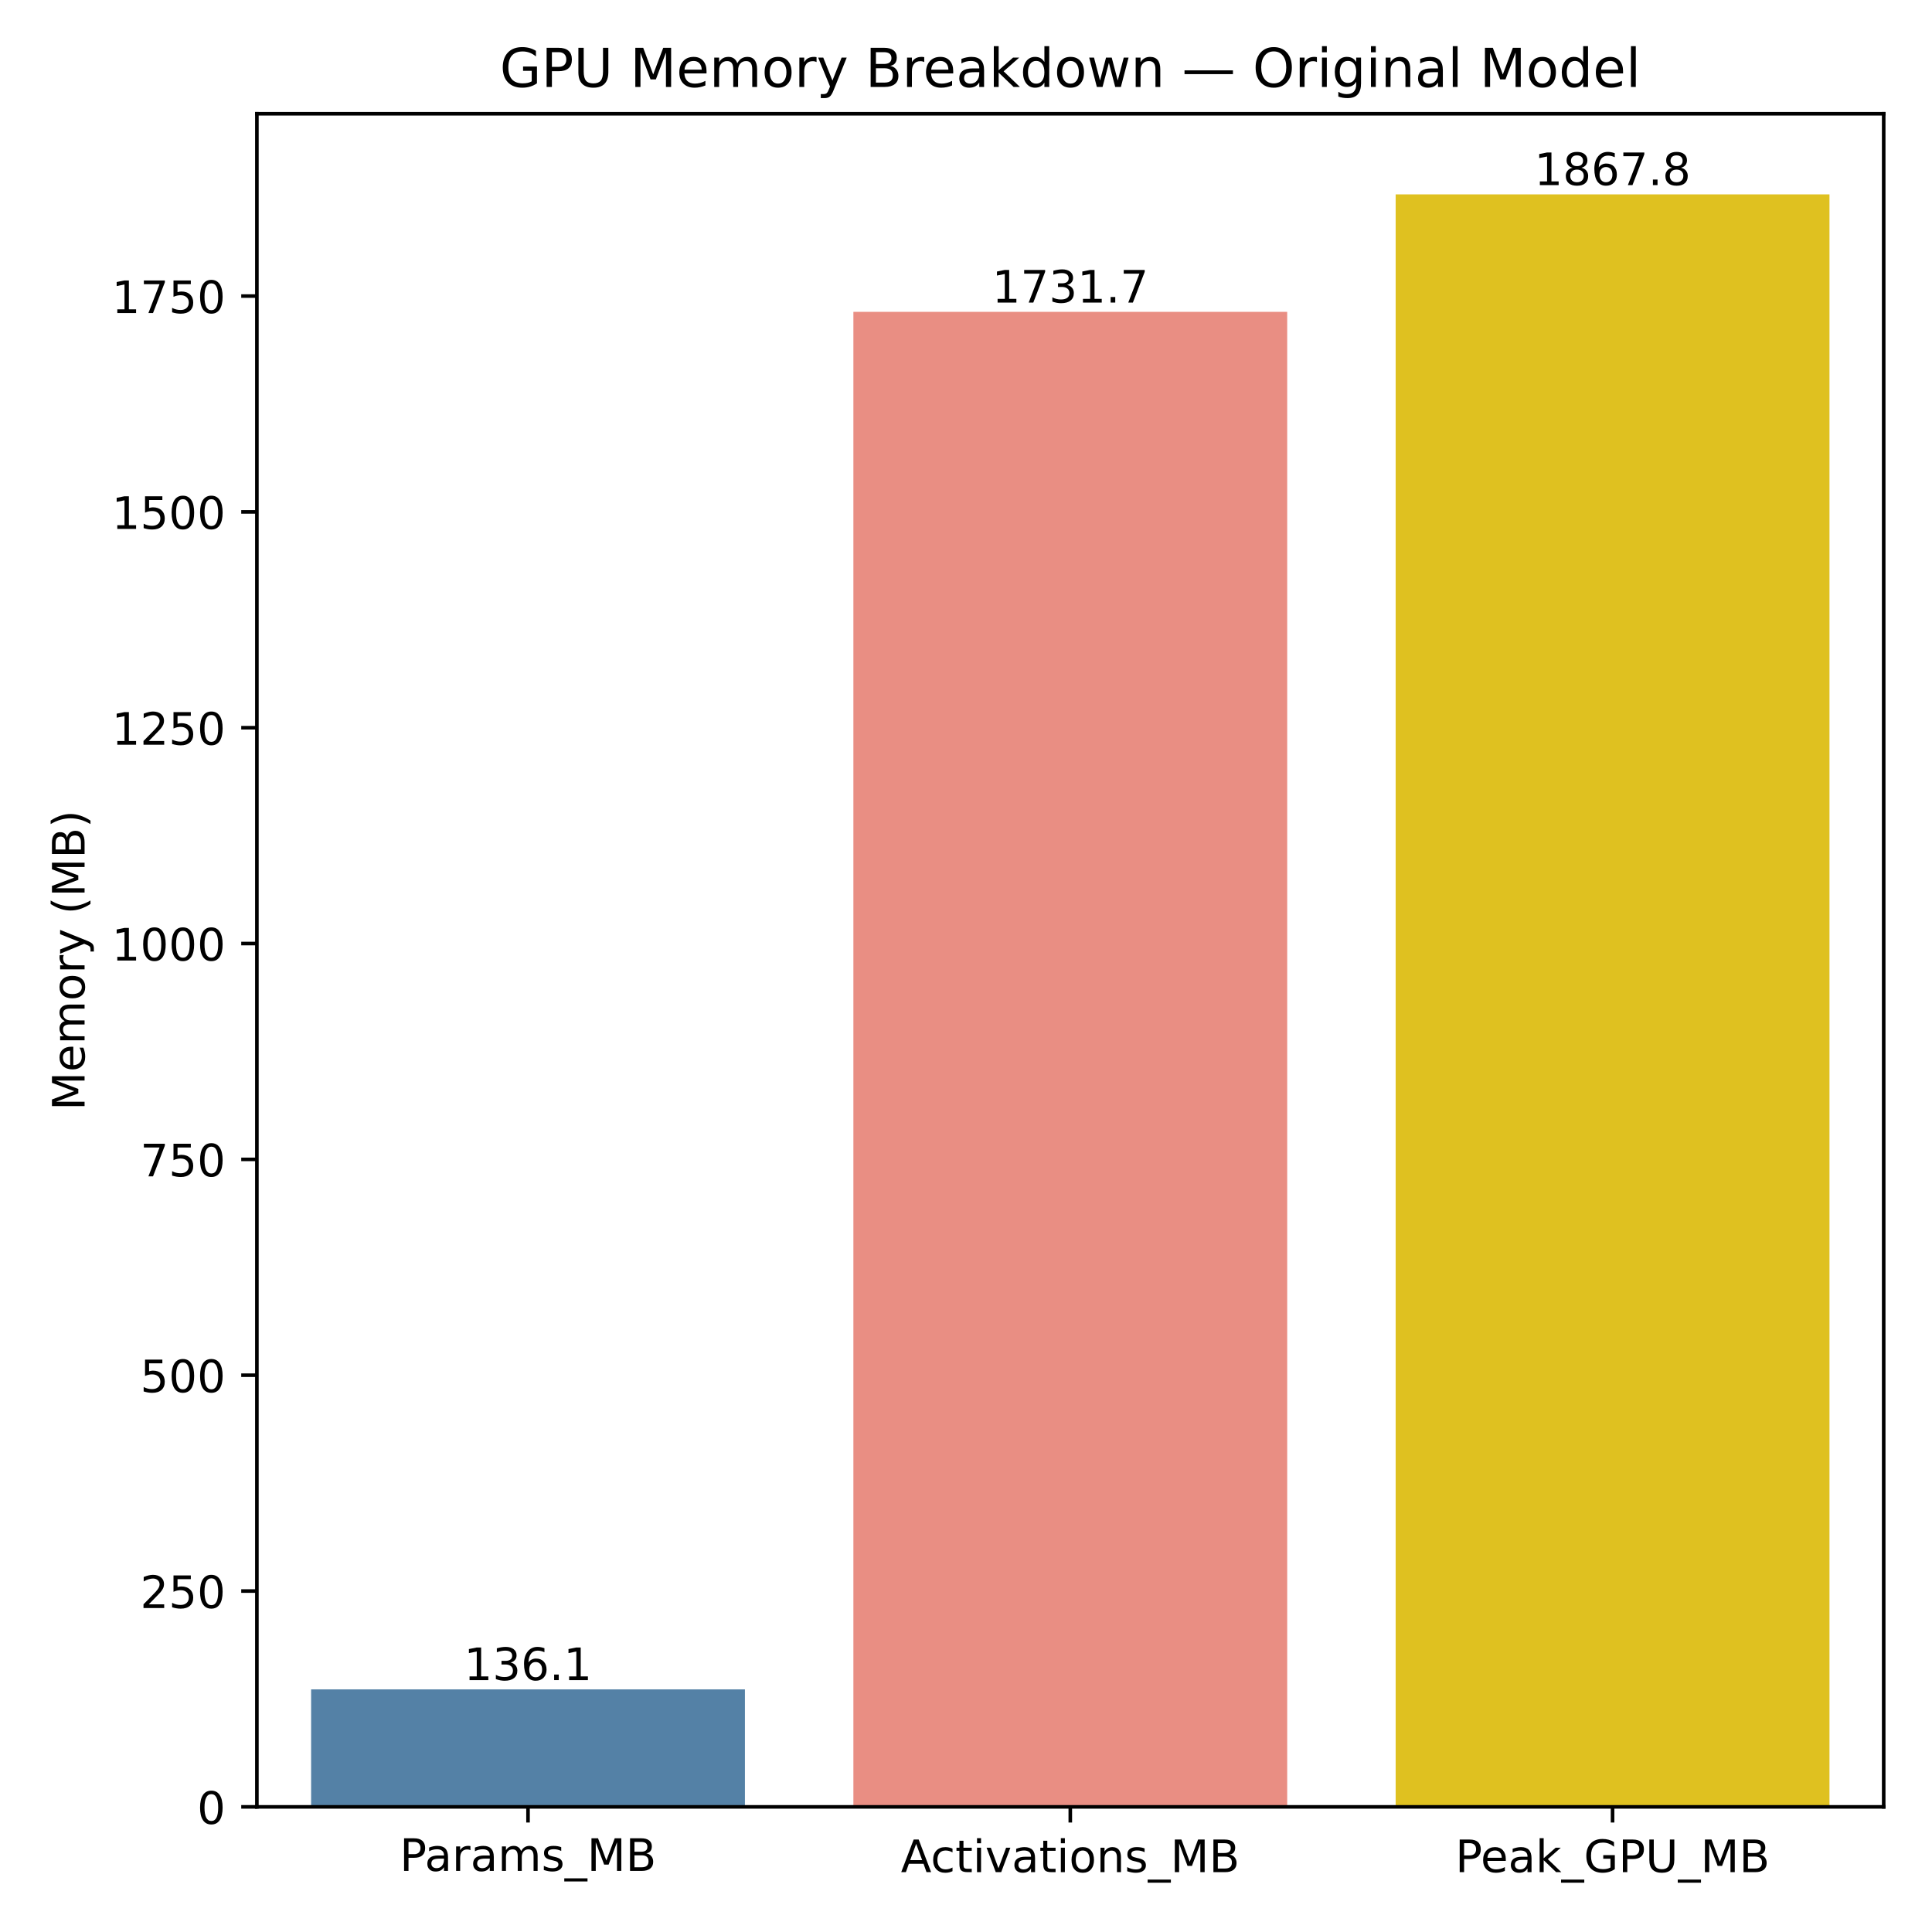
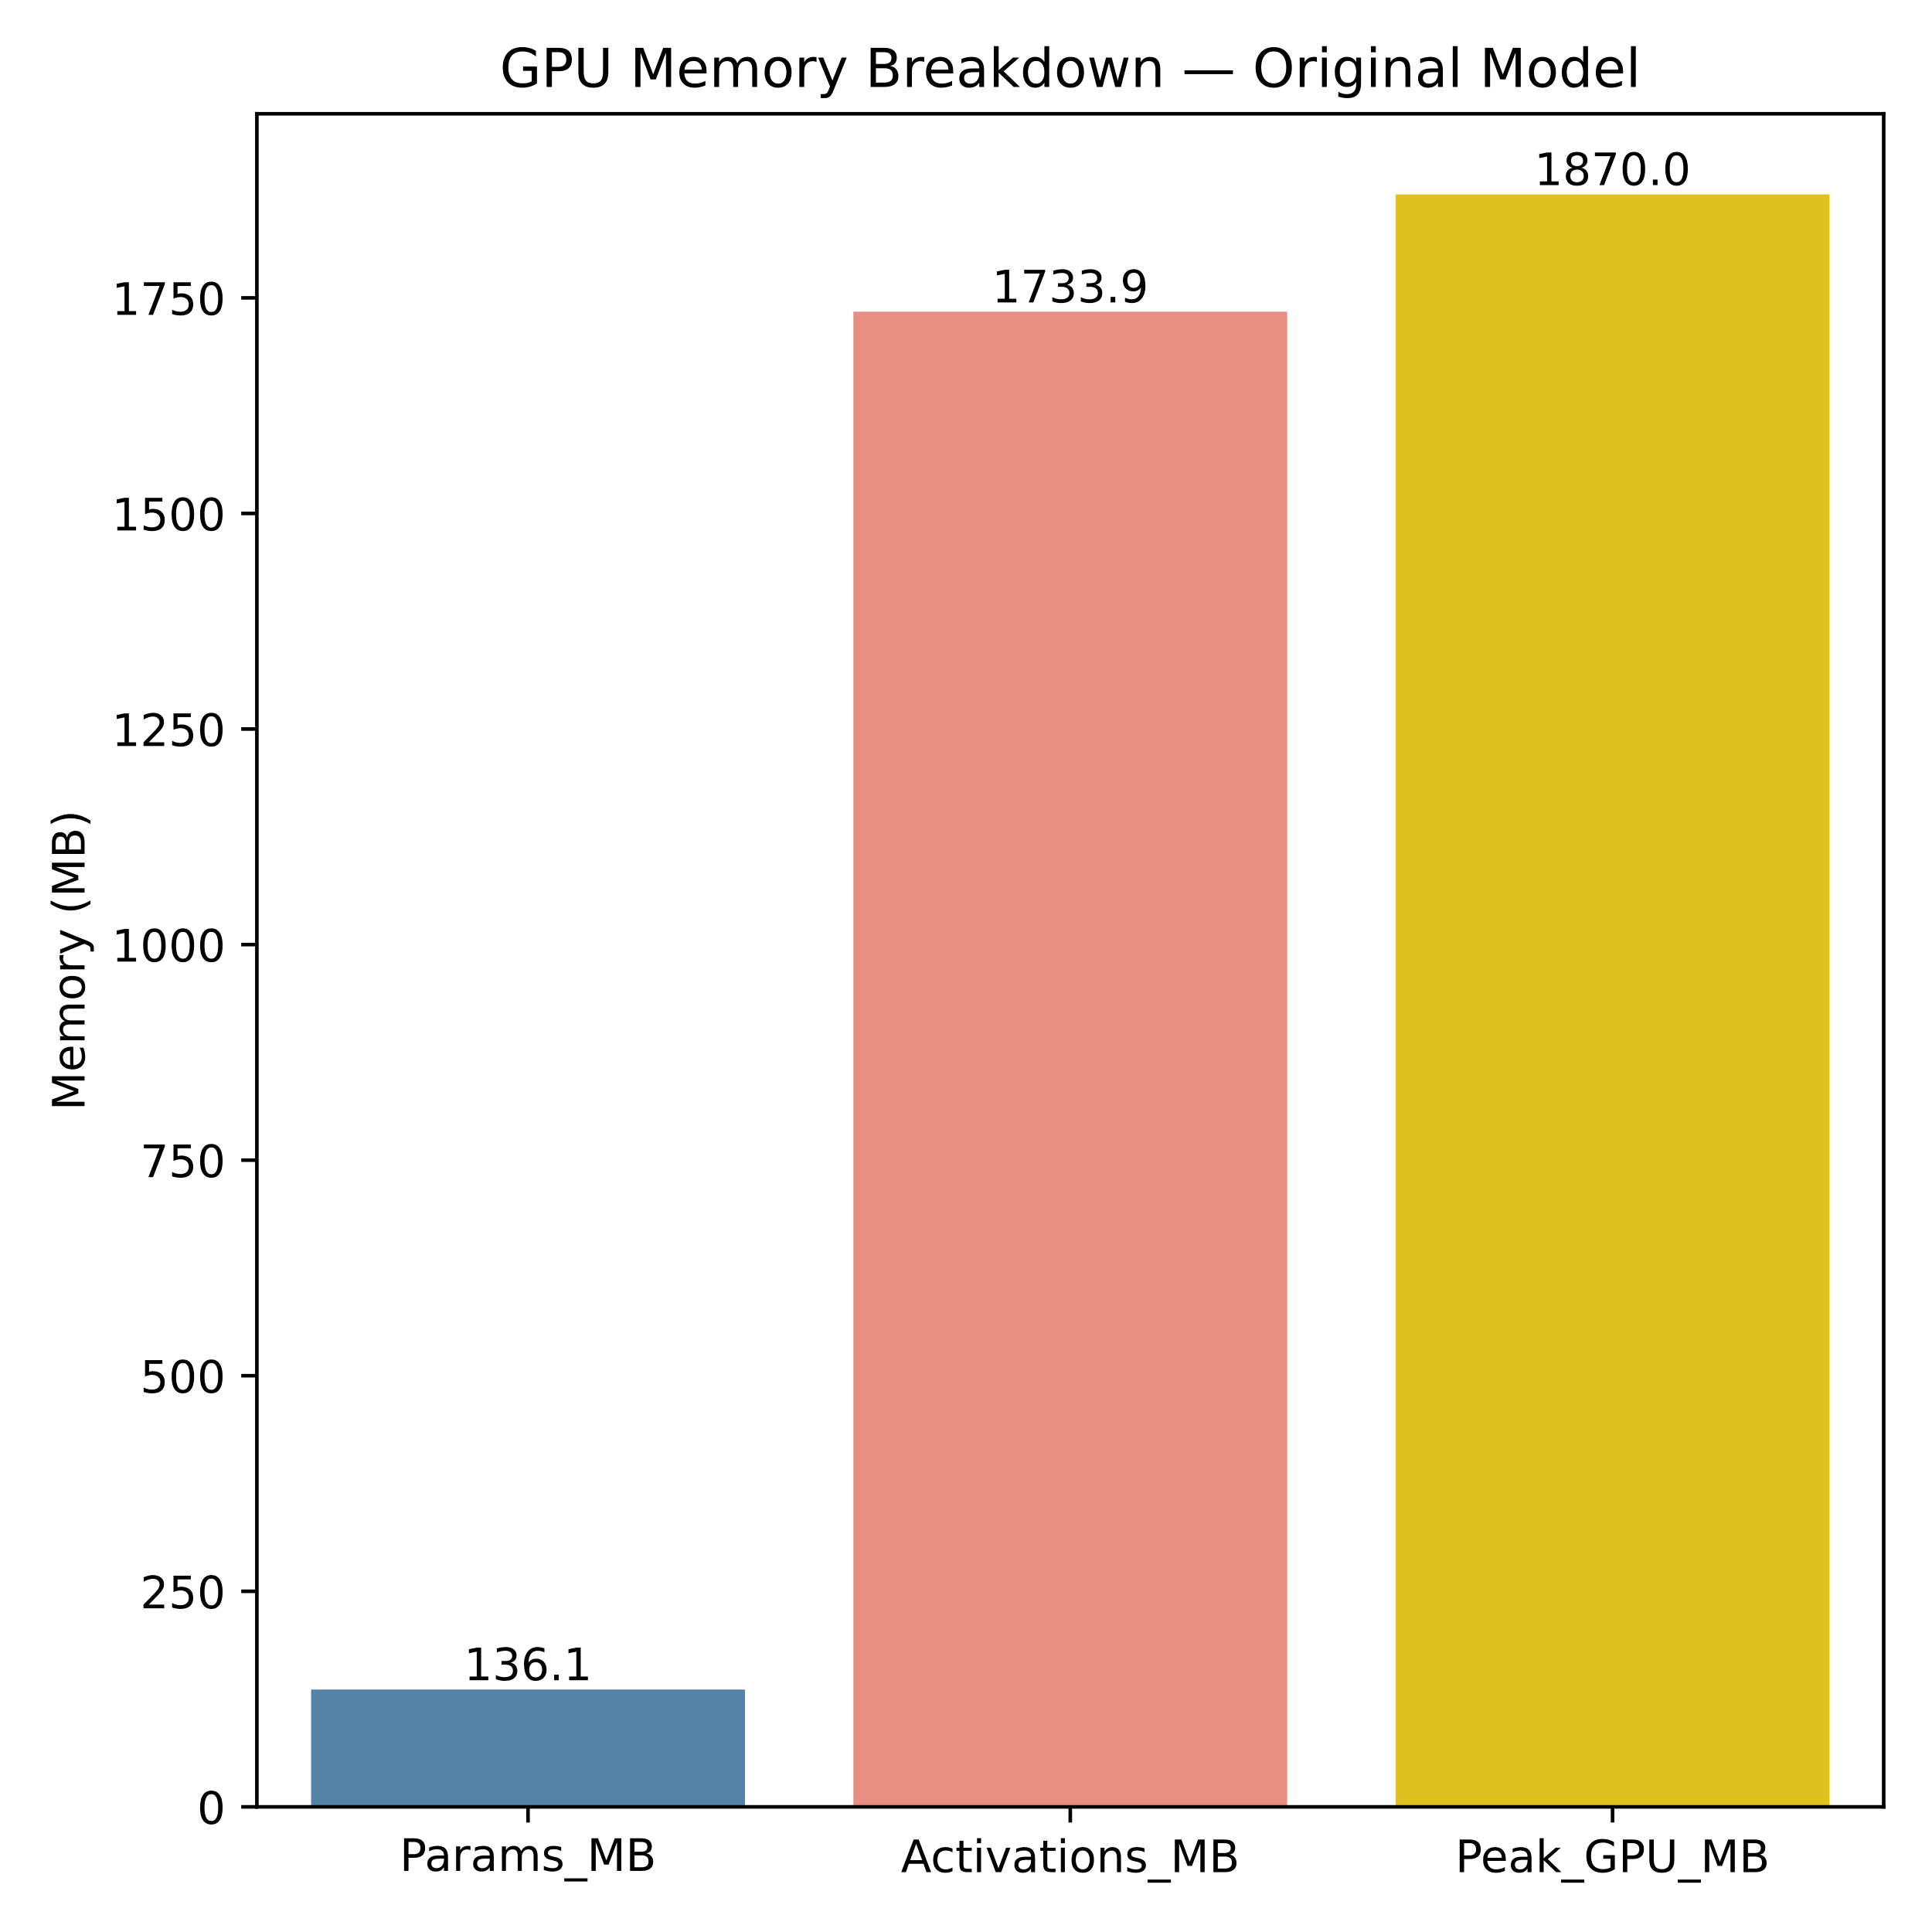
<svg xmlns="http://www.w3.org/2000/svg" xmlns:xlink="http://www.w3.org/1999/xlink" width="432pt" height="432pt" viewBox="0 0 432 432" version="1.1">
  <defs>
    <style type="text/css">*{stroke-linejoin: round; stroke-linecap: butt}</style>
  </defs>
  <g id="figure_1">
    <g id="patch_1">
      <path d="M 0 432  L 432 432  L 432 0  L 0 0  z " style="fill: #ffffff" />
    </g>
    <g id="axes_1">
      <g id="patch_2">
        <path d="M 57.44 404.019  L 421.2 404.019  L 421.2 25.44  L 57.44 25.44  z " style="fill: #ffffff" />
      </g>
      <g id="patch_3">
-         <path d="M 69.565 404.019  L 166.568 404.019  L 166.568 377.754  L 69.565 377.754  z " clip-path="url(#p43d11753d7)" style="fill: #5481a6" />
+         <path d="M 69.565 404.019  L 166.568 404.019  L 166.568 377.785  L 69.565 377.785  z " clip-path="url(#pf75f71aa35)" style="fill: #5481a6" />
      </g>
      <g id="patch_4">
-         <path d="M 190.819 404.019  L 287.821 404.019  L 287.821 69.733  L 190.819 69.733  z " clip-path="url(#p43d11753d7)" style="fill: #e98e83" />
+         <path d="M 190.819 404.019  L 287.821 404.019  L 287.821 69.701  L 190.819 69.701  z " clip-path="url(#pf75f71aa35)" style="fill: #e98e83" />
      </g>
      <g id="patch_5">
-         <path d="M 312.072 404.019  L 409.075 404.019  L 409.075 43.468  L 312.072 43.468  z " clip-path="url(#p43d11753d7)" style="fill: #dfc120" />
+         <path d="M 312.072 404.019  L 409.075 404.019  L 409.075 43.468  L 312.072 43.468  z " clip-path="url(#pf75f71aa35)" style="fill: #dfc120" />
      </g>
      <g id="matplotlib.axis_1">
        <g id="xtick_1">
          <g id="line2d_1">
            <defs>
-               <path id="mad4177339a" d="M 0 0  L 0 3.5  " style="stroke: #000000; stroke-width: 0.8" />
+               <path id="m5c2af611ce" d="M 0 0  L 0 3.5  " style="stroke: #000000; stroke-width: 0.8" />
            </defs>
            <g>
-               <use xlink:href="#mad4177339a" x="118.067" y="404.019" style="stroke: #000000; stroke-width: 0.8" />
+               <use xlink:href="#m5c2af611ce" x="118.067" y="404.019" style="stroke: #000000; stroke-width: 0.8" />
            </g>
          </g>
          <g id="text_1">
            <g transform="translate(89.3737 418.3391) scale(0.1 -0.1)">
              <defs>
                <path id="DejaVuSans-50" d="M 1259 4147  L 1259 2394  L 2053 2394  Q 2494 2394 2734 2622  Q 2975 2850 2975 3272  Q 2975 3691 2734 3919  Q 2494 4147 2053 4147  L 1259 4147  z M 628 4666  L 2053 4666  Q 2838 4666 3239 4311  Q 3641 3956 3641 3272  Q 3641 2581 3239 2228  Q 2838 1875 2053 1875  L 1259 1875  L 1259 0  L 628 0  L 628 4666  z " transform="scale(0.015625)" />
                <path id="DejaVuSans-61" d="M 2194 1759  Q 1497 1759 1228 1600  Q 959 1441 959 1056  Q 959 750 1161 570  Q 1363 391 1709 391  Q 2188 391 2477 730  Q 2766 1069 2766 1631  L 2766 1759  L 2194 1759  z M 3341 1997  L 3341 0  L 2766 0  L 2766 531  Q 2569 213 2275 61  Q 1981 -91 1556 -91  Q 1019 -91 701 211  Q 384 513 384 1019  Q 384 1609 779 1909  Q 1175 2209 1959 2209  L 2766 2209  L 2766 2266  Q 2766 2663 2505 2880  Q 2244 3097 1772 3097  Q 1472 3097 1187 3025  Q 903 2953 641 2809  L 641 3341  Q 956 3463 1253 3523  Q 1550 3584 1831 3584  Q 2591 3584 2966 3190  Q 3341 2797 3341 1997  z " transform="scale(0.015625)" />
                <path id="DejaVuSans-72" d="M 2631 2963  Q 2534 3019 2420 3045  Q 2306 3072 2169 3072  Q 1681 3072 1420 2755  Q 1159 2438 1159 1844  L 1159 0  L 581 0  L 581 3500  L 1159 3500  L 1159 2956  Q 1341 3275 1631 3429  Q 1922 3584 2338 3584  Q 2397 3584 2469 3576  Q 2541 3569 2628 3553  L 2631 2963  z " transform="scale(0.015625)" />
                <path id="DejaVuSans-6d" d="M 3328 2828  Q 3544 3216 3844 3400  Q 4144 3584 4550 3584  Q 5097 3584 5394 3201  Q 5691 2819 5691 2113  L 5691 0  L 5113 0  L 5113 2094  Q 5113 2597 4934 2840  Q 4756 3084 4391 3084  Q 3944 3084 3684 2787  Q 3425 2491 3425 1978  L 3425 0  L 2847 0  L 2847 2094  Q 2847 2600 2669 2842  Q 2491 3084 2119 3084  Q 1678 3084 1418 2786  Q 1159 2488 1159 1978  L 1159 0  L 581 0  L 581 3500  L 1159 3500  L 1159 2956  Q 1356 3278 1631 3431  Q 1906 3584 2284 3584  Q 2666 3584 2933 3390  Q 3200 3197 3328 2828  z " transform="scale(0.015625)" />
                <path id="DejaVuSans-73" d="M 2834 3397  L 2834 2853  Q 2591 2978 2328 3040  Q 2066 3103 1784 3103  Q 1356 3103 1142 2972  Q 928 2841 928 2578  Q 928 2378 1081 2264  Q 1234 2150 1697 2047  L 1894 2003  Q 2506 1872 2764 1633  Q 3022 1394 3022 966  Q 3022 478 2636 193  Q 2250 -91 1575 -91  Q 1294 -91 989 -36  Q 684 19 347 128  L 347 722  Q 666 556 975 473  Q 1284 391 1588 391  Q 1994 391 2212 530  Q 2431 669 2431 922  Q 2431 1156 2273 1281  Q 2116 1406 1581 1522  L 1381 1569  Q 847 1681 609 1914  Q 372 2147 372 2553  Q 372 3047 722 3315  Q 1072 3584 1716 3584  Q 2034 3584 2315 3537  Q 2597 3491 2834 3397  z " transform="scale(0.015625)" />
                <path id="DejaVuSans-5f" d="M 3263 -1063  L 3263 -1509  L -63 -1509  L -63 -1063  L 3263 -1063  z " transform="scale(0.015625)" />
                <path id="DejaVuSans-4d" d="M 628 4666  L 1569 4666  L 2759 1491  L 3956 4666  L 4897 4666  L 4897 0  L 4281 0  L 4281 4097  L 3078 897  L 2444 897  L 1241 4097  L 1241 0  L 628 0  L 628 4666  z " transform="scale(0.015625)" />
                <path id="DejaVuSans-42" d="M 1259 2228  L 1259 519  L 2272 519  Q 2781 519 3026 730  Q 3272 941 3272 1375  Q 3272 1813 3026 2020  Q 2781 2228 2272 2228  L 1259 2228  z M 1259 4147  L 1259 2741  L 2194 2741  Q 2656 2741 2882 2914  Q 3109 3088 3109 3444  Q 3109 3797 2882 3972  Q 2656 4147 2194 4147  L 1259 4147  z M 628 4666  L 2241 4666  Q 2963 4666 3353 4366  Q 3744 4066 3744 3513  Q 3744 3084 3544 2831  Q 3344 2578 2956 2516  Q 3422 2416 3680 2098  Q 3938 1781 3938 1306  Q 3938 681 3513 340  Q 3088 0 2303 0  L 628 0  L 628 4666  z " transform="scale(0.015625)" />
              </defs>
              <use xlink:href="#DejaVuSans-50" />
              <use xlink:href="#DejaVuSans-61" transform="translate(55.80273 0)" />
              <use xlink:href="#DejaVuSans-72" transform="translate(117.082 0)" />
              <use xlink:href="#DejaVuSans-61" transform="translate(158.1953 0)" />
              <use xlink:href="#DejaVuSans-6d" transform="translate(219.4746 0)" />
              <use xlink:href="#DejaVuSans-73" transform="translate(316.8867 0)" />
              <use xlink:href="#DejaVuSans-5f" transform="translate(368.9863 0)" />
              <use xlink:href="#DejaVuSans-4d" transform="translate(418.9863 0)" />
              <use xlink:href="#DejaVuSans-42" transform="translate(505.2656 0)" />
            </g>
          </g>
        </g>
        <g id="xtick_2">
          <g id="line2d_2">
            <g>
-               <use xlink:href="#mad4177339a" x="239.32" y="404.019" style="stroke: #000000; stroke-width: 0.8" />
+               <use xlink:href="#m5c2af611ce" x="239.32" y="404.019" style="stroke: #000000; stroke-width: 0.8" />
            </g>
          </g>
          <g id="text_2">
            <g transform="translate(201.4387 418.6172) scale(0.1 -0.1)">
              <defs>
                <path id="DejaVuSans-41" d="M 2188 4044  L 1331 1722  L 3047 1722  L 2188 4044  z M 1831 4666  L 2547 4666  L 4325 0  L 3669 0  L 3244 1197  L 1141 1197  L 716 0  L 50 0  L 1831 4666  z " transform="scale(0.015625)" />
                <path id="DejaVuSans-63" d="M 3122 3366  L 3122 2828  Q 2878 2963 2633 3030  Q 2388 3097 2138 3097  Q 1578 3097 1268 2742  Q 959 2388 959 1747  Q 959 1106 1268 751  Q 1578 397 2138 397  Q 2388 397 2633 464  Q 2878 531 3122 666  L 3122 134  Q 2881 22 2623 -34  Q 2366 -91 2075 -91  Q 1284 -91 818 406  Q 353 903 353 1747  Q 353 2603 823 3093  Q 1294 3584 2113 3584  Q 2378 3584 2631 3529  Q 2884 3475 3122 3366  z " transform="scale(0.015625)" />
                <path id="DejaVuSans-74" d="M 1172 4494  L 1172 3500  L 2356 3500  L 2356 3053  L 1172 3053  L 1172 1153  Q 1172 725 1289 603  Q 1406 481 1766 481  L 2356 481  L 2356 0  L 1766 0  Q 1100 0 847 248  Q 594 497 594 1153  L 594 3053  L 172 3053  L 172 3500  L 594 3500  L 594 4494  L 1172 4494  z " transform="scale(0.015625)" />
                <path id="DejaVuSans-69" d="M 603 3500  L 1178 3500  L 1178 0  L 603 0  L 603 3500  z M 603 4863  L 1178 4863  L 1178 4134  L 603 4134  L 603 4863  z " transform="scale(0.015625)" />
                <path id="DejaVuSans-76" d="M 191 3500  L 800 3500  L 1894 563  L 2988 3500  L 3597 3500  L 2284 0  L 1503 0  L 191 3500  z " transform="scale(0.015625)" />
                <path id="DejaVuSans-6f" d="M 1959 3097  Q 1497 3097 1228 2736  Q 959 2375 959 1747  Q 959 1119 1226 758  Q 1494 397 1959 397  Q 2419 397 2687 759  Q 2956 1122 2956 1747  Q 2956 2369 2687 2733  Q 2419 3097 1959 3097  z M 1959 3584  Q 2709 3584 3137 3096  Q 3566 2609 3566 1747  Q 3566 888 3137 398  Q 2709 -91 1959 -91  Q 1206 -91 779 398  Q 353 888 353 1747  Q 353 2609 779 3096  Q 1206 3584 1959 3584  z " transform="scale(0.015625)" />
                <path id="DejaVuSans-6e" d="M 3513 2113  L 3513 0  L 2938 0  L 2938 2094  Q 2938 2591 2744 2837  Q 2550 3084 2163 3084  Q 1697 3084 1428 2787  Q 1159 2491 1159 1978  L 1159 0  L 581 0  L 581 3500  L 1159 3500  L 1159 2956  Q 1366 3272 1645 3428  Q 1925 3584 2291 3584  Q 2894 3584 3203 3211  Q 3513 2838 3513 2113  z " transform="scale(0.015625)" />
              </defs>
              <use xlink:href="#DejaVuSans-41" />
              <use xlink:href="#DejaVuSans-63" transform="translate(66.6582 0)" />
              <use xlink:href="#DejaVuSans-74" transform="translate(121.6387 0)" />
              <use xlink:href="#DejaVuSans-69" transform="translate(160.8477 0)" />
              <use xlink:href="#DejaVuSans-76" transform="translate(188.6309 0)" />
              <use xlink:href="#DejaVuSans-61" transform="translate(247.8105 0)" />
              <use xlink:href="#DejaVuSans-74" transform="translate(309.0898 0)" />
              <use xlink:href="#DejaVuSans-69" transform="translate(348.2988 0)" />
              <use xlink:href="#DejaVuSans-6f" transform="translate(376.082 0)" />
              <use xlink:href="#DejaVuSans-6e" transform="translate(437.2637 0)" />
              <use xlink:href="#DejaVuSans-73" transform="translate(500.6426 0)" />
              <use xlink:href="#DejaVuSans-5f" transform="translate(552.7422 0)" />
              <use xlink:href="#DejaVuSans-4d" transform="translate(602.7422 0)" />
              <use xlink:href="#DejaVuSans-42" transform="translate(689.0215 0)" />
            </g>
          </g>
        </g>
        <g id="xtick_3">
          <g id="line2d_3">
            <g>
-               <use xlink:href="#mad4177339a" x="360.573" y="404.019" style="stroke: #000000; stroke-width: 0.8" />
+               <use xlink:href="#m5c2af611ce" x="360.573" y="404.019" style="stroke: #000000; stroke-width: 0.8" />
            </g>
          </g>
          <g id="text_3">
            <g transform="translate(325.4108 418.6172) scale(0.1 -0.1)">
              <defs>
                <path id="DejaVuSans-65" d="M 3597 1894  L 3597 1613  L 953 1613  Q 991 1019 1311 708  Q 1631 397 2203 397  Q 2534 397 2845 478  Q 3156 559 3463 722  L 3463 178  Q 3153 47 2828 -22  Q 2503 -91 2169 -91  Q 1331 -91 842 396  Q 353 884 353 1716  Q 353 2575 817 3079  Q 1281 3584 2069 3584  Q 2775 3584 3186 3129  Q 3597 2675 3597 1894  z M 3022 2063  Q 3016 2534 2758 2815  Q 2500 3097 2075 3097  Q 1594 3097 1305 2825  Q 1016 2553 972 2059  L 3022 2063  z " transform="scale(0.015625)" />
                <path id="DejaVuSans-6b" d="M 581 4863  L 1159 4863  L 1159 1991  L 2875 3500  L 3609 3500  L 1753 1863  L 3688 0  L 2938 0  L 1159 1709  L 1159 0  L 581 0  L 581 4863  z " transform="scale(0.015625)" />
                <path id="DejaVuSans-47" d="M 3809 666  L 3809 1919  L 2778 1919  L 2778 2438  L 4434 2438  L 4434 434  Q 4069 175 3628 42  Q 3188 -91 2688 -91  Q 1594 -91 976 548  Q 359 1188 359 2328  Q 359 3472 976 4111  Q 1594 4750 2688 4750  Q 3144 4750 3555 4637  Q 3966 4525 4313 4306  L 4313 3634  Q 3963 3931 3569 4081  Q 3175 4231 2741 4231  Q 1884 4231 1454 3753  Q 1025 3275 1025 2328  Q 1025 1384 1454 906  Q 1884 428 2741 428  Q 3075 428 3337 486  Q 3600 544 3809 666  z " transform="scale(0.015625)" />
                <path id="DejaVuSans-55" d="M 556 4666  L 1191 4666  L 1191 1831  Q 1191 1081 1462 751  Q 1734 422 2344 422  Q 2950 422 3222 751  Q 3494 1081 3494 1831  L 3494 4666  L 4128 4666  L 4128 1753  Q 4128 841 3676 375  Q 3225 -91 2344 -91  Q 1459 -91 1007 375  Q 556 841 556 1753  L 556 4666  z " transform="scale(0.015625)" />
              </defs>
              <use xlink:href="#DejaVuSans-50" />
              <use xlink:href="#DejaVuSans-65" transform="translate(56.67773 0)" />
              <use xlink:href="#DejaVuSans-61" transform="translate(118.2012 0)" />
              <use xlink:href="#DejaVuSans-6b" transform="translate(179.4805 0)" />
              <use xlink:href="#DejaVuSans-5f" transform="translate(237.3906 0)" />
              <use xlink:href="#DejaVuSans-47" transform="translate(287.3906 0)" />
              <use xlink:href="#DejaVuSans-50" transform="translate(364.8809 0)" />
              <use xlink:href="#DejaVuSans-55" transform="translate(425.1836 0)" />
              <use xlink:href="#DejaVuSans-5f" transform="translate(498.377 0)" />
              <use xlink:href="#DejaVuSans-4d" transform="translate(548.377 0)" />
              <use xlink:href="#DejaVuSans-42" transform="translate(634.6562 0)" />
            </g>
          </g>
        </g>
      </g>
      <g id="matplotlib.axis_2">
        <g id="ytick_1">
          <g id="line2d_4">
            <defs>
-               <path id="mca6fb70195" d="M 0 0  L -3.5 0  " style="stroke: #000000; stroke-width: 0.8" />
+               <path id="mc1492b9f5b" d="M 0 0  L -3.5 0  " style="stroke: #000000; stroke-width: 0.8" />
            </defs>
            <g>
-               <use xlink:href="#mca6fb70195" x="57.44" y="404.019" style="stroke: #000000; stroke-width: 0.8" />
+               <use xlink:href="#mc1492b9f5b" x="57.44" y="404.019" style="stroke: #000000; stroke-width: 0.8" />
            </g>
          </g>
          <g id="text_4">
            <g transform="translate(44.0775 407.818) scale(0.1 -0.1)">
              <defs>
                <path id="DejaVuSans-30" d="M 2034 4250  Q 1547 4250 1301 3770  Q 1056 3291 1056 2328  Q 1056 1369 1301 889  Q 1547 409 2034 409  Q 2525 409 2770 889  Q 3016 1369 3016 2328  Q 3016 3291 2770 3770  Q 2525 4250 2034 4250  z M 2034 4750  Q 2819 4750 3233 4129  Q 3647 3509 3647 2328  Q 3647 1150 3233 529  Q 2819 -91 2034 -91  Q 1250 -91 836 529  Q 422 1150 422 2328  Q 422 3509 836 4129  Q 1250 4750 2034 4750  z " transform="scale(0.015625)" />
              </defs>
              <use xlink:href="#DejaVuSans-30" />
            </g>
          </g>
        </g>
        <g id="ytick_2">
          <g id="line2d_5">
            <g>
-               <use xlink:href="#mca6fb70195" x="57.44" y="355.759" style="stroke: #000000; stroke-width: 0.8" />
+               <use xlink:href="#mc1492b9f5b" x="57.44" y="355.817" style="stroke: #000000; stroke-width: 0.8" />
            </g>
          </g>
          <g id="text_5">
-             <g transform="translate(31.3525 359.5583) scale(0.1 -0.1)">
+             <g transform="translate(31.3525 359.6158) scale(0.1 -0.1)">
              <defs>
                <path id="DejaVuSans-32" d="M 1228 531  L 3431 531  L 3431 0  L 469 0  L 469 531  Q 828 903 1448 1529  Q 2069 2156 2228 2338  Q 2531 2678 2651 2914  Q 2772 3150 2772 3378  Q 2772 3750 2511 3984  Q 2250 4219 1831 4219  Q 1534 4219 1204 4116  Q 875 4013 500 3803  L 500 4441  Q 881 4594 1212 4672  Q 1544 4750 1819 4750  Q 2544 4750 2975 4387  Q 3406 4025 3406 3419  Q 3406 3131 3298 2873  Q 3191 2616 2906 2266  Q 2828 2175 2409 1742  Q 1991 1309 1228 531  z " transform="scale(0.015625)" />
                <path id="DejaVuSans-35" d="M 691 4666  L 3169 4666  L 3169 4134  L 1269 4134  L 1269 2991  Q 1406 3038 1543 3061  Q 1681 3084 1819 3084  Q 2600 3084 3056 2656  Q 3513 2228 3513 1497  Q 3513 744 3044 326  Q 2575 -91 1722 -91  Q 1428 -91 1123 -41  Q 819 9 494 109  L 494 744  Q 775 591 1075 516  Q 1375 441 1709 441  Q 2250 441 2565 725  Q 2881 1009 2881 1497  Q 2881 1984 2565 2268  Q 2250 2553 1709 2553  Q 1456 2553 1204 2497  Q 953 2441 691 2322  L 691 4666  z " transform="scale(0.015625)" />
              </defs>
              <use xlink:href="#DejaVuSans-32" />
              <use xlink:href="#DejaVuSans-35" transform="translate(63.62305 0)" />
              <use xlink:href="#DejaVuSans-30" transform="translate(127.2461 0)" />
            </g>
          </g>
        </g>
        <g id="ytick_3">
          <g id="line2d_6">
            <g>
-               <use xlink:href="#mca6fb70195" x="57.44" y="307.5" style="stroke: #000000; stroke-width: 0.8" />
+               <use xlink:href="#mc1492b9f5b" x="57.44" y="307.615" style="stroke: #000000; stroke-width: 0.8" />
            </g>
          </g>
          <g id="text_6">
-             <g transform="translate(31.3525 311.2987) scale(0.1 -0.1)">
+             <g transform="translate(31.3525 311.4137) scale(0.1 -0.1)">
              <use xlink:href="#DejaVuSans-35" />
              <use xlink:href="#DejaVuSans-30" transform="translate(63.62305 0)" />
              <use xlink:href="#DejaVuSans-30" transform="translate(127.2461 0)" />
            </g>
          </g>
        </g>
        <g id="ytick_4">
          <g id="line2d_7">
            <g>
-               <use xlink:href="#mca6fb70195" x="57.44" y="259.24" style="stroke: #000000; stroke-width: 0.8" />
+               <use xlink:href="#mc1492b9f5b" x="57.44" y="259.412" style="stroke: #000000; stroke-width: 0.8" />
            </g>
          </g>
          <g id="text_7">
-             <g transform="translate(31.3525 263.0391) scale(0.1 -0.1)">
+             <g transform="translate(31.3525 263.2116) scale(0.1 -0.1)">
              <defs>
                <path id="DejaVuSans-37" d="M 525 4666  L 3525 4666  L 3525 4397  L 1831 0  L 1172 0  L 2766 4134  L 525 4134  L 525 4666  z " transform="scale(0.015625)" />
              </defs>
              <use xlink:href="#DejaVuSans-37" />
              <use xlink:href="#DejaVuSans-35" transform="translate(63.62305 0)" />
              <use xlink:href="#DejaVuSans-30" transform="translate(127.2461 0)" />
            </g>
          </g>
        </g>
        <g id="ytick_5">
          <g id="line2d_8">
            <g>
-               <use xlink:href="#mca6fb70195" x="57.44" y="210.98" style="stroke: #000000; stroke-width: 0.8" />
+               <use xlink:href="#mc1492b9f5b" x="57.44" y="211.21" style="stroke: #000000; stroke-width: 0.8" />
            </g>
          </g>
          <g id="text_8">
-             <g transform="translate(24.99 214.7795) scale(0.1 -0.1)">
+             <g transform="translate(24.99 215.0095) scale(0.1 -0.1)">
              <defs>
                <path id="DejaVuSans-31" d="M 794 531  L 1825 531  L 1825 4091  L 703 3866  L 703 4441  L 1819 4666  L 2450 4666  L 2450 531  L 3481 531  L 3481 0  L 794 0  L 794 531  z " transform="scale(0.015625)" />
              </defs>
              <use xlink:href="#DejaVuSans-31" />
              <use xlink:href="#DejaVuSans-30" transform="translate(63.62305 0)" />
              <use xlink:href="#DejaVuSans-30" transform="translate(127.2461 0)" />
              <use xlink:href="#DejaVuSans-30" transform="translate(190.8691 0)" />
            </g>
          </g>
        </g>
        <g id="ytick_6">
          <g id="line2d_9">
            <g>
-               <use xlink:href="#mca6fb70195" x="57.44" y="162.721" style="stroke: #000000; stroke-width: 0.8" />
+               <use xlink:href="#mc1492b9f5b" x="57.44" y="163.008" style="stroke: #000000; stroke-width: 0.8" />
            </g>
          </g>
          <g id="text_9">
-             <g transform="translate(24.99 166.5198) scale(0.1 -0.1)">
+             <g transform="translate(24.99 166.8074) scale(0.1 -0.1)">
              <use xlink:href="#DejaVuSans-31" />
              <use xlink:href="#DejaVuSans-32" transform="translate(63.62305 0)" />
              <use xlink:href="#DejaVuSans-35" transform="translate(127.2461 0)" />
              <use xlink:href="#DejaVuSans-30" transform="translate(190.8691 0)" />
            </g>
          </g>
        </g>
        <g id="ytick_7">
          <g id="line2d_10">
            <g>
-               <use xlink:href="#mca6fb70195" x="57.44" y="114.461" style="stroke: #000000; stroke-width: 0.8" />
+               <use xlink:href="#mc1492b9f5b" x="57.44" y="114.806" style="stroke: #000000; stroke-width: 0.8" />
            </g>
          </g>
          <g id="text_10">
-             <g transform="translate(24.99 118.2602) scale(0.1 -0.1)">
+             <g transform="translate(24.99 118.6052) scale(0.1 -0.1)">
              <use xlink:href="#DejaVuSans-31" />
              <use xlink:href="#DejaVuSans-35" transform="translate(63.62305 0)" />
              <use xlink:href="#DejaVuSans-30" transform="translate(127.2461 0)" />
              <use xlink:href="#DejaVuSans-30" transform="translate(190.8691 0)" />
            </g>
          </g>
        </g>
        <g id="ytick_8">
          <g id="line2d_11">
            <g>
-               <use xlink:href="#mca6fb70195" x="57.44" y="66.201" style="stroke: #000000; stroke-width: 0.8" />
+               <use xlink:href="#mc1492b9f5b" x="57.44" y="66.604" style="stroke: #000000; stroke-width: 0.8" />
            </g>
          </g>
          <g id="text_11">
-             <g transform="translate(24.99 70.0006) scale(0.1 -0.1)">
+             <g transform="translate(24.99 70.40313) scale(0.1 -0.1)">
              <use xlink:href="#DejaVuSans-31" />
              <use xlink:href="#DejaVuSans-37" transform="translate(63.62305 0)" />
              <use xlink:href="#DejaVuSans-35" transform="translate(127.2461 0)" />
              <use xlink:href="#DejaVuSans-30" transform="translate(190.8691 0)" />
            </g>
          </g>
        </g>
        <g id="text_12">
          <g transform="translate(18.91031 248.2997) rotate(-90) scale(0.1 -0.1)">
            <defs>
              <path id="DejaVuSans-79" d="M 2059 -325  Q 1816 -950 1584 -1140  Q 1353 -1331 966 -1331  L 506 -1331  L 506 -850  L 844 -850  Q 1081 -850 1212 -737  Q 1344 -625 1503 -206  L 1606 56  L 191 3500  L 800 3500  L 1894 763  L 2988 3500  L 3597 3500  L 2059 -325  z " transform="scale(0.015625)" />
              <path id="DejaVuSans-20" transform="scale(0.015625)" />
              <path id="DejaVuSans-28" d="M 1984 4856  Q 1566 4138 1362 3434  Q 1159 2731 1159 2009  Q 1159 1288 1364 580  Q 1569 -128 1984 -844  L 1484 -844  Q 1016 -109 783 600  Q 550 1309 550 2009  Q 550 2706 781 3412  Q 1013 4119 1484 4856  L 1984 4856  z " transform="scale(0.015625)" />
              <path id="DejaVuSans-29" d="M 513 4856  L 1013 4856  Q 1481 4119 1714 3412  Q 1947 2706 1947 2009  Q 1947 1309 1714 600  Q 1481 -109 1013 -844  L 513 -844  Q 928 -128 1133 580  Q 1338 1288 1338 2009  Q 1338 2731 1133 3434  Q 928 4138 513 4856  z " transform="scale(0.015625)" />
            </defs>
            <use xlink:href="#DejaVuSans-4d" />
            <use xlink:href="#DejaVuSans-65" transform="translate(86.2793 0)" />
            <use xlink:href="#DejaVuSans-6d" transform="translate(147.8027 0)" />
            <use xlink:href="#DejaVuSans-6f" transform="translate(245.2148 0)" />
            <use xlink:href="#DejaVuSans-72" transform="translate(306.3965 0)" />
            <use xlink:href="#DejaVuSans-79" transform="translate(347.5098 0)" />
            <use xlink:href="#DejaVuSans-20" transform="translate(406.6895 0)" />
            <use xlink:href="#DejaVuSans-28" transform="translate(438.4766 0)" />
            <use xlink:href="#DejaVuSans-4d" transform="translate(477.4902 0)" />
            <use xlink:href="#DejaVuSans-42" transform="translate(563.7695 0)" />
            <use xlink:href="#DejaVuSans-29" transform="translate(632.373 0)" />
          </g>
        </g>
      </g>
      <g id="line2d_12">
-         <path clip-path="url(#p43d11753d7)" style="fill: none; stroke: #424242; stroke-width: 2.25; stroke-linecap: square" />
+         <path clip-path="url(#pf75f71aa35)" style="fill: none; stroke: #424242; stroke-width: 2.25; stroke-linecap: square" />
      </g>
      <g id="line2d_13">
-         <path clip-path="url(#p43d11753d7)" style="fill: none; stroke: #424242; stroke-width: 2.25; stroke-linecap: square" />
+         <path clip-path="url(#pf75f71aa35)" style="fill: none; stroke: #424242; stroke-width: 2.25; stroke-linecap: square" />
      </g>
      <g id="line2d_14">
-         <path clip-path="url(#p43d11753d7)" style="fill: none; stroke: #424242; stroke-width: 2.25; stroke-linecap: square" />
+         <path clip-path="url(#pf75f71aa35)" style="fill: none; stroke: #424242; stroke-width: 2.25; stroke-linecap: square" />
      </g>
      <g id="patch_6">
        <path d="M 57.44 404.019  L 57.44 25.44  " style="fill: none; stroke: #000000; stroke-width: 0.8; stroke-linejoin: miter; stroke-linecap: square" />
      </g>
      <g id="patch_7">
        <path d="M 421.2 404.019  L 421.2 25.44  " style="fill: none; stroke: #000000; stroke-width: 0.8; stroke-linejoin: miter; stroke-linecap: square" />
      </g>
      <g id="patch_8">
        <path d="M 57.44 404.019  L 421.2 404.019  " style="fill: none; stroke: #000000; stroke-width: 0.8; stroke-linejoin: miter; stroke-linecap: square" />
      </g>
      <g id="patch_9">
        <path d="M 57.44 25.44  L 421.2 25.44  " style="fill: none; stroke: #000000; stroke-width: 0.8; stroke-linejoin: miter; stroke-linecap: square" />
      </g>
      <g id="text_13">
-         <g transform="translate(103.7526 375.6739) scale(0.1 -0.1)">
+         <g transform="translate(103.7526 375.7052) scale(0.1 -0.1)">
          <defs>
            <path id="DejaVuSans-33" d="M 2597 2516  Q 3050 2419 3304 2112  Q 3559 1806 3559 1356  Q 3559 666 3084 287  Q 2609 -91 1734 -91  Q 1441 -91 1130 -33  Q 819 25 488 141  L 488 750  Q 750 597 1062 519  Q 1375 441 1716 441  Q 2309 441 2620 675  Q 2931 909 2931 1356  Q 2931 1769 2642 2001  Q 2353 2234 1838 2234  L 1294 2234  L 1294 2753  L 1863 2753  Q 2328 2753 2575 2939  Q 2822 3125 2822 3475  Q 2822 3834 2567 4026  Q 2313 4219 1838 4219  Q 1578 4219 1281 4162  Q 984 4106 628 3988  L 628 4550  Q 988 4650 1302 4700  Q 1616 4750 1894 4750  Q 2613 4750 3031 4423  Q 3450 4097 3450 3541  Q 3450 3153 3228 2886  Q 3006 2619 2597 2516  z " transform="scale(0.015625)" />
            <path id="DejaVuSans-36" d="M 2113 2584  Q 1688 2584 1439 2293  Q 1191 2003 1191 1497  Q 1191 994 1439 701  Q 1688 409 2113 409  Q 2538 409 2786 701  Q 3034 994 3034 1497  Q 3034 2003 2786 2293  Q 2538 2584 2113 2584  z M 3366 4563  L 3366 3988  Q 3128 4100 2886 4159  Q 2644 4219 2406 4219  Q 1781 4219 1451 3797  Q 1122 3375 1075 2522  Q 1259 2794 1537 2939  Q 1816 3084 2150 3084  Q 2853 3084 3261 2657  Q 3669 2231 3669 1497  Q 3669 778 3244 343  Q 2819 -91 2113 -91  Q 1303 -91 875 529  Q 447 1150 447 2328  Q 447 3434 972 4092  Q 1497 4750 2381 4750  Q 2619 4750 2861 4703  Q 3103 4656 3366 4563  z " transform="scale(0.015625)" />
            <path id="DejaVuSans-2e" d="M 684 794  L 1344 794  L 1344 0  L 684 0  L 684 794  z " transform="scale(0.015625)" />
          </defs>
          <use xlink:href="#DejaVuSans-31" />
          <use xlink:href="#DejaVuSans-33" transform="translate(63.62305 0)" />
          <use xlink:href="#DejaVuSans-36" transform="translate(127.2461 0)" />
          <use xlink:href="#DejaVuSans-2e" transform="translate(190.8691 0)" />
          <use xlink:href="#DejaVuSans-31" transform="translate(222.6562 0)" />
        </g>
      </g>
      <g id="text_14">
-         <g transform="translate(221.8247 67.653) scale(0.1 -0.1)">
+         <g transform="translate(221.8247 67.6217) scale(0.1 -0.1)">
+           <defs>
+             <path id="DejaVuSans-39" d="M 703 97  L 703 672  Q 941 559 1184 500  Q 1428 441 1663 441  Q 2288 441 2617 861  Q 2947 1281 2994 2138  Q 2813 1869 2534 1725  Q 2256 1581 1919 1581  Q 1219 1581 811 2004  Q 403 2428 403 3163  Q 403 3881 828 4315  Q 1253 4750 1959 4750  Q 2769 4750 3195 4129  Q 3622 3509 3622 2328  Q 3622 1225 3098 567  Q 2575 -91 1691 -91  Q 1453 -91 1209 -44  Q 966 3 703 97  z M 1959 2075  Q 2384 2075 2632 2365  Q 2881 2656 2881 3163  Q 2881 3666 2632 3958  Q 2384 4250 1959 4250  Q 1534 4250 1286 3958  Q 1038 3666 1038 3163  Q 1038 2656 1286 2365  Q 1534 2075 1959 2075  z " transform="scale(0.015625)" />
+           </defs>
          <use xlink:href="#DejaVuSans-31" />
          <use xlink:href="#DejaVuSans-37" transform="translate(63.62305 0)" />
          <use xlink:href="#DejaVuSans-33" transform="translate(127.2461 0)" />
-           <use xlink:href="#DejaVuSans-31" transform="translate(190.8691 0)" />
+           <use xlink:href="#DejaVuSans-33" transform="translate(190.8691 0)" />
          <use xlink:href="#DejaVuSans-2e" transform="translate(254.4922 0)" />
-           <use xlink:href="#DejaVuSans-37" transform="translate(286.2793 0)" />
+           <use xlink:href="#DejaVuSans-39" transform="translate(286.2793 0)" />
        </g>
      </g>
      <g id="text_15">
        <g transform="translate(343.078 41.38787) scale(0.1 -0.1)">
          <defs>
            <path id="DejaVuSans-38" d="M 2034 2216  Q 1584 2216 1326 1975  Q 1069 1734 1069 1313  Q 1069 891 1326 650  Q 1584 409 2034 409  Q 2484 409 2743 651  Q 3003 894 3003 1313  Q 3003 1734 2745 1975  Q 2488 2216 2034 2216  z M 1403 2484  Q 997 2584 770 2862  Q 544 3141 544 3541  Q 544 4100 942 4425  Q 1341 4750 2034 4750  Q 2731 4750 3128 4425  Q 3525 4100 3525 3541  Q 3525 3141 3298 2862  Q 3072 2584 2669 2484  Q 3125 2378 3379 2068  Q 3634 1759 3634 1313  Q 3634 634 3220 271  Q 2806 -91 2034 -91  Q 1263 -91 848 271  Q 434 634 434 1313  Q 434 1759 690 2068  Q 947 2378 1403 2484  z M 1172 3481  Q 1172 3119 1398 2916  Q 1625 2713 2034 2713  Q 2441 2713 2670 2916  Q 2900 3119 2900 3481  Q 2900 3844 2670 4047  Q 2441 4250 2034 4250  Q 1625 4250 1398 4047  Q 1172 3844 1172 3481  z " transform="scale(0.015625)" />
          </defs>
          <use xlink:href="#DejaVuSans-31" />
          <use xlink:href="#DejaVuSans-38" transform="translate(63.62305 0)" />
-           <use xlink:href="#DejaVuSans-36" transform="translate(127.2461 0)" />
-           <use xlink:href="#DejaVuSans-37" transform="translate(190.8691 0)" />
+           <use xlink:href="#DejaVuSans-37" transform="translate(127.2461 0)" />
+           <use xlink:href="#DejaVuSans-30" transform="translate(190.8691 0)" />
          <use xlink:href="#DejaVuSans-2e" transform="translate(254.4922 0)" />
-           <use xlink:href="#DejaVuSans-38" transform="translate(286.2793 0)" />
+           <use xlink:href="#DejaVuSans-30" transform="translate(286.2793 0)" />
        </g>
      </g>
      <g id="text_16">
        <g transform="translate(111.7497 19.44) scale(0.12 -0.12)">
          <defs>
            <path id="DejaVuSans-64" d="M 2906 2969  L 2906 4863  L 3481 4863  L 3481 0  L 2906 0  L 2906 525  Q 2725 213 2448 61  Q 2172 -91 1784 -91  Q 1150 -91 751 415  Q 353 922 353 1747  Q 353 2572 751 3078  Q 1150 3584 1784 3584  Q 2172 3584 2448 3432  Q 2725 3281 2906 2969  z M 947 1747  Q 947 1113 1208 752  Q 1469 391 1925 391  Q 2381 391 2643 752  Q 2906 1113 2906 1747  Q 2906 2381 2643 2742  Q 2381 3103 1925 3103  Q 1469 3103 1208 2742  Q 947 2381 947 1747  z " transform="scale(0.015625)" />
            <path id="DejaVuSans-77" d="M 269 3500  L 844 3500  L 1563 769  L 2278 3500  L 2956 3500  L 3675 769  L 4391 3500  L 4966 3500  L 4050 0  L 3372 0  L 2619 2869  L 1863 0  L 1184 0  L 269 3500  z " transform="scale(0.015625)" />
            <path id="DejaVuSans-2014" d="M 313 1978  L 6088 1978  L 6088 1528  L 313 1528  L 313 1978  z " transform="scale(0.015625)" />
            <path id="DejaVuSans-4f" d="M 2522 4238  Q 1834 4238 1429 3725  Q 1025 3213 1025 2328  Q 1025 1447 1429 934  Q 1834 422 2522 422  Q 3209 422 3611 934  Q 4013 1447 4013 2328  Q 4013 3213 3611 3725  Q 3209 4238 2522 4238  z M 2522 4750  Q 3503 4750 4090 4092  Q 4678 3434 4678 2328  Q 4678 1225 4090 567  Q 3503 -91 2522 -91  Q 1538 -91 948 565  Q 359 1222 359 2328  Q 359 3434 948 4092  Q 1538 4750 2522 4750  z " transform="scale(0.015625)" />
            <path id="DejaVuSans-67" d="M 2906 1791  Q 2906 2416 2648 2759  Q 2391 3103 1925 3103  Q 1463 3103 1205 2759  Q 947 2416 947 1791  Q 947 1169 1205 825  Q 1463 481 1925 481  Q 2391 481 2648 825  Q 2906 1169 2906 1791  z M 3481 434  Q 3481 -459 3084 -895  Q 2688 -1331 1869 -1331  Q 1566 -1331 1297 -1286  Q 1028 -1241 775 -1147  L 775 -588  Q 1028 -725 1275 -790  Q 1522 -856 1778 -856  Q 2344 -856 2625 -561  Q 2906 -266 2906 331  L 2906 616  Q 2728 306 2450 153  Q 2172 0 1784 0  Q 1141 0 747 490  Q 353 981 353 1791  Q 353 2603 747 3093  Q 1141 3584 1784 3584  Q 2172 3584 2450 3431  Q 2728 3278 2906 2969  L 2906 3500  L 3481 3500  L 3481 434  z " transform="scale(0.015625)" />
            <path id="DejaVuSans-6c" d="M 603 4863  L 1178 4863  L 1178 0  L 603 0  L 603 4863  z " transform="scale(0.015625)" />
          </defs>
          <use xlink:href="#DejaVuSans-47" />
          <use xlink:href="#DejaVuSans-50" transform="translate(77.49023 0)" />
          <use xlink:href="#DejaVuSans-55" transform="translate(137.793 0)" />
          <use xlink:href="#DejaVuSans-20" transform="translate(210.9863 0)" />
          <use xlink:href="#DejaVuSans-4d" transform="translate(242.7734 0)" />
          <use xlink:href="#DejaVuSans-65" transform="translate(329.0527 0)" />
          <use xlink:href="#DejaVuSans-6d" transform="translate(390.5762 0)" />
          <use xlink:href="#DejaVuSans-6f" transform="translate(487.9883 0)" />
          <use xlink:href="#DejaVuSans-72" transform="translate(549.1699 0)" />
          <use xlink:href="#DejaVuSans-79" transform="translate(590.2832 0)" />
          <use xlink:href="#DejaVuSans-20" transform="translate(649.4629 0)" />
          <use xlink:href="#DejaVuSans-42" transform="translate(681.25 0)" />
          <use xlink:href="#DejaVuSans-72" transform="translate(749.8535 0)" />
          <use xlink:href="#DejaVuSans-65" transform="translate(788.7168 0)" />
          <use xlink:href="#DejaVuSans-61" transform="translate(850.2402 0)" />
          <use xlink:href="#DejaVuSans-6b" transform="translate(911.5195 0)" />
          <use xlink:href="#DejaVuSans-64" transform="translate(969.4297 0)" />
          <use xlink:href="#DejaVuSans-6f" transform="translate(1032.906 0)" />
          <use xlink:href="#DejaVuSans-77" transform="translate(1094.088 0)" />
          <use xlink:href="#DejaVuSans-6e" transform="translate(1175.875 0)" />
          <use xlink:href="#DejaVuSans-20" transform="translate(1239.254 0)" />
          <use xlink:href="#DejaVuSans-2014" transform="translate(1271.041 0)" />
          <use xlink:href="#DejaVuSans-20" transform="translate(1371.041 0)" />
          <use xlink:href="#DejaVuSans-4f" transform="translate(1402.828 0)" />
          <use xlink:href="#DejaVuSans-72" transform="translate(1481.539 0)" />
          <use xlink:href="#DejaVuSans-69" transform="translate(1522.652 0)" />
          <use xlink:href="#DejaVuSans-67" transform="translate(1550.436 0)" />
          <use xlink:href="#DejaVuSans-69" transform="translate(1613.912 0)" />
          <use xlink:href="#DejaVuSans-6e" transform="translate(1641.695 0)" />
          <use xlink:href="#DejaVuSans-61" transform="translate(1705.074 0)" />
          <use xlink:href="#DejaVuSans-6c" transform="translate(1766.354 0)" />
          <use xlink:href="#DejaVuSans-20" transform="translate(1794.137 0)" />
          <use xlink:href="#DejaVuSans-4d" transform="translate(1825.924 0)" />
          <use xlink:href="#DejaVuSans-6f" transform="translate(1912.203 0)" />
          <use xlink:href="#DejaVuSans-64" transform="translate(1973.385 0)" />
          <use xlink:href="#DejaVuSans-65" transform="translate(2036.861 0)" />
          <use xlink:href="#DejaVuSans-6c" transform="translate(2098.385 0)" />
        </g>
      </g>
    </g>
  </g>
  <defs>
-     <clipPath id="p43d11753d7">
+     <clipPath id="pf75f71aa35">
      <rect x="57.44" y="25.44" width="363.76" height="378.579" />
    </clipPath>
  </defs>
</svg>
